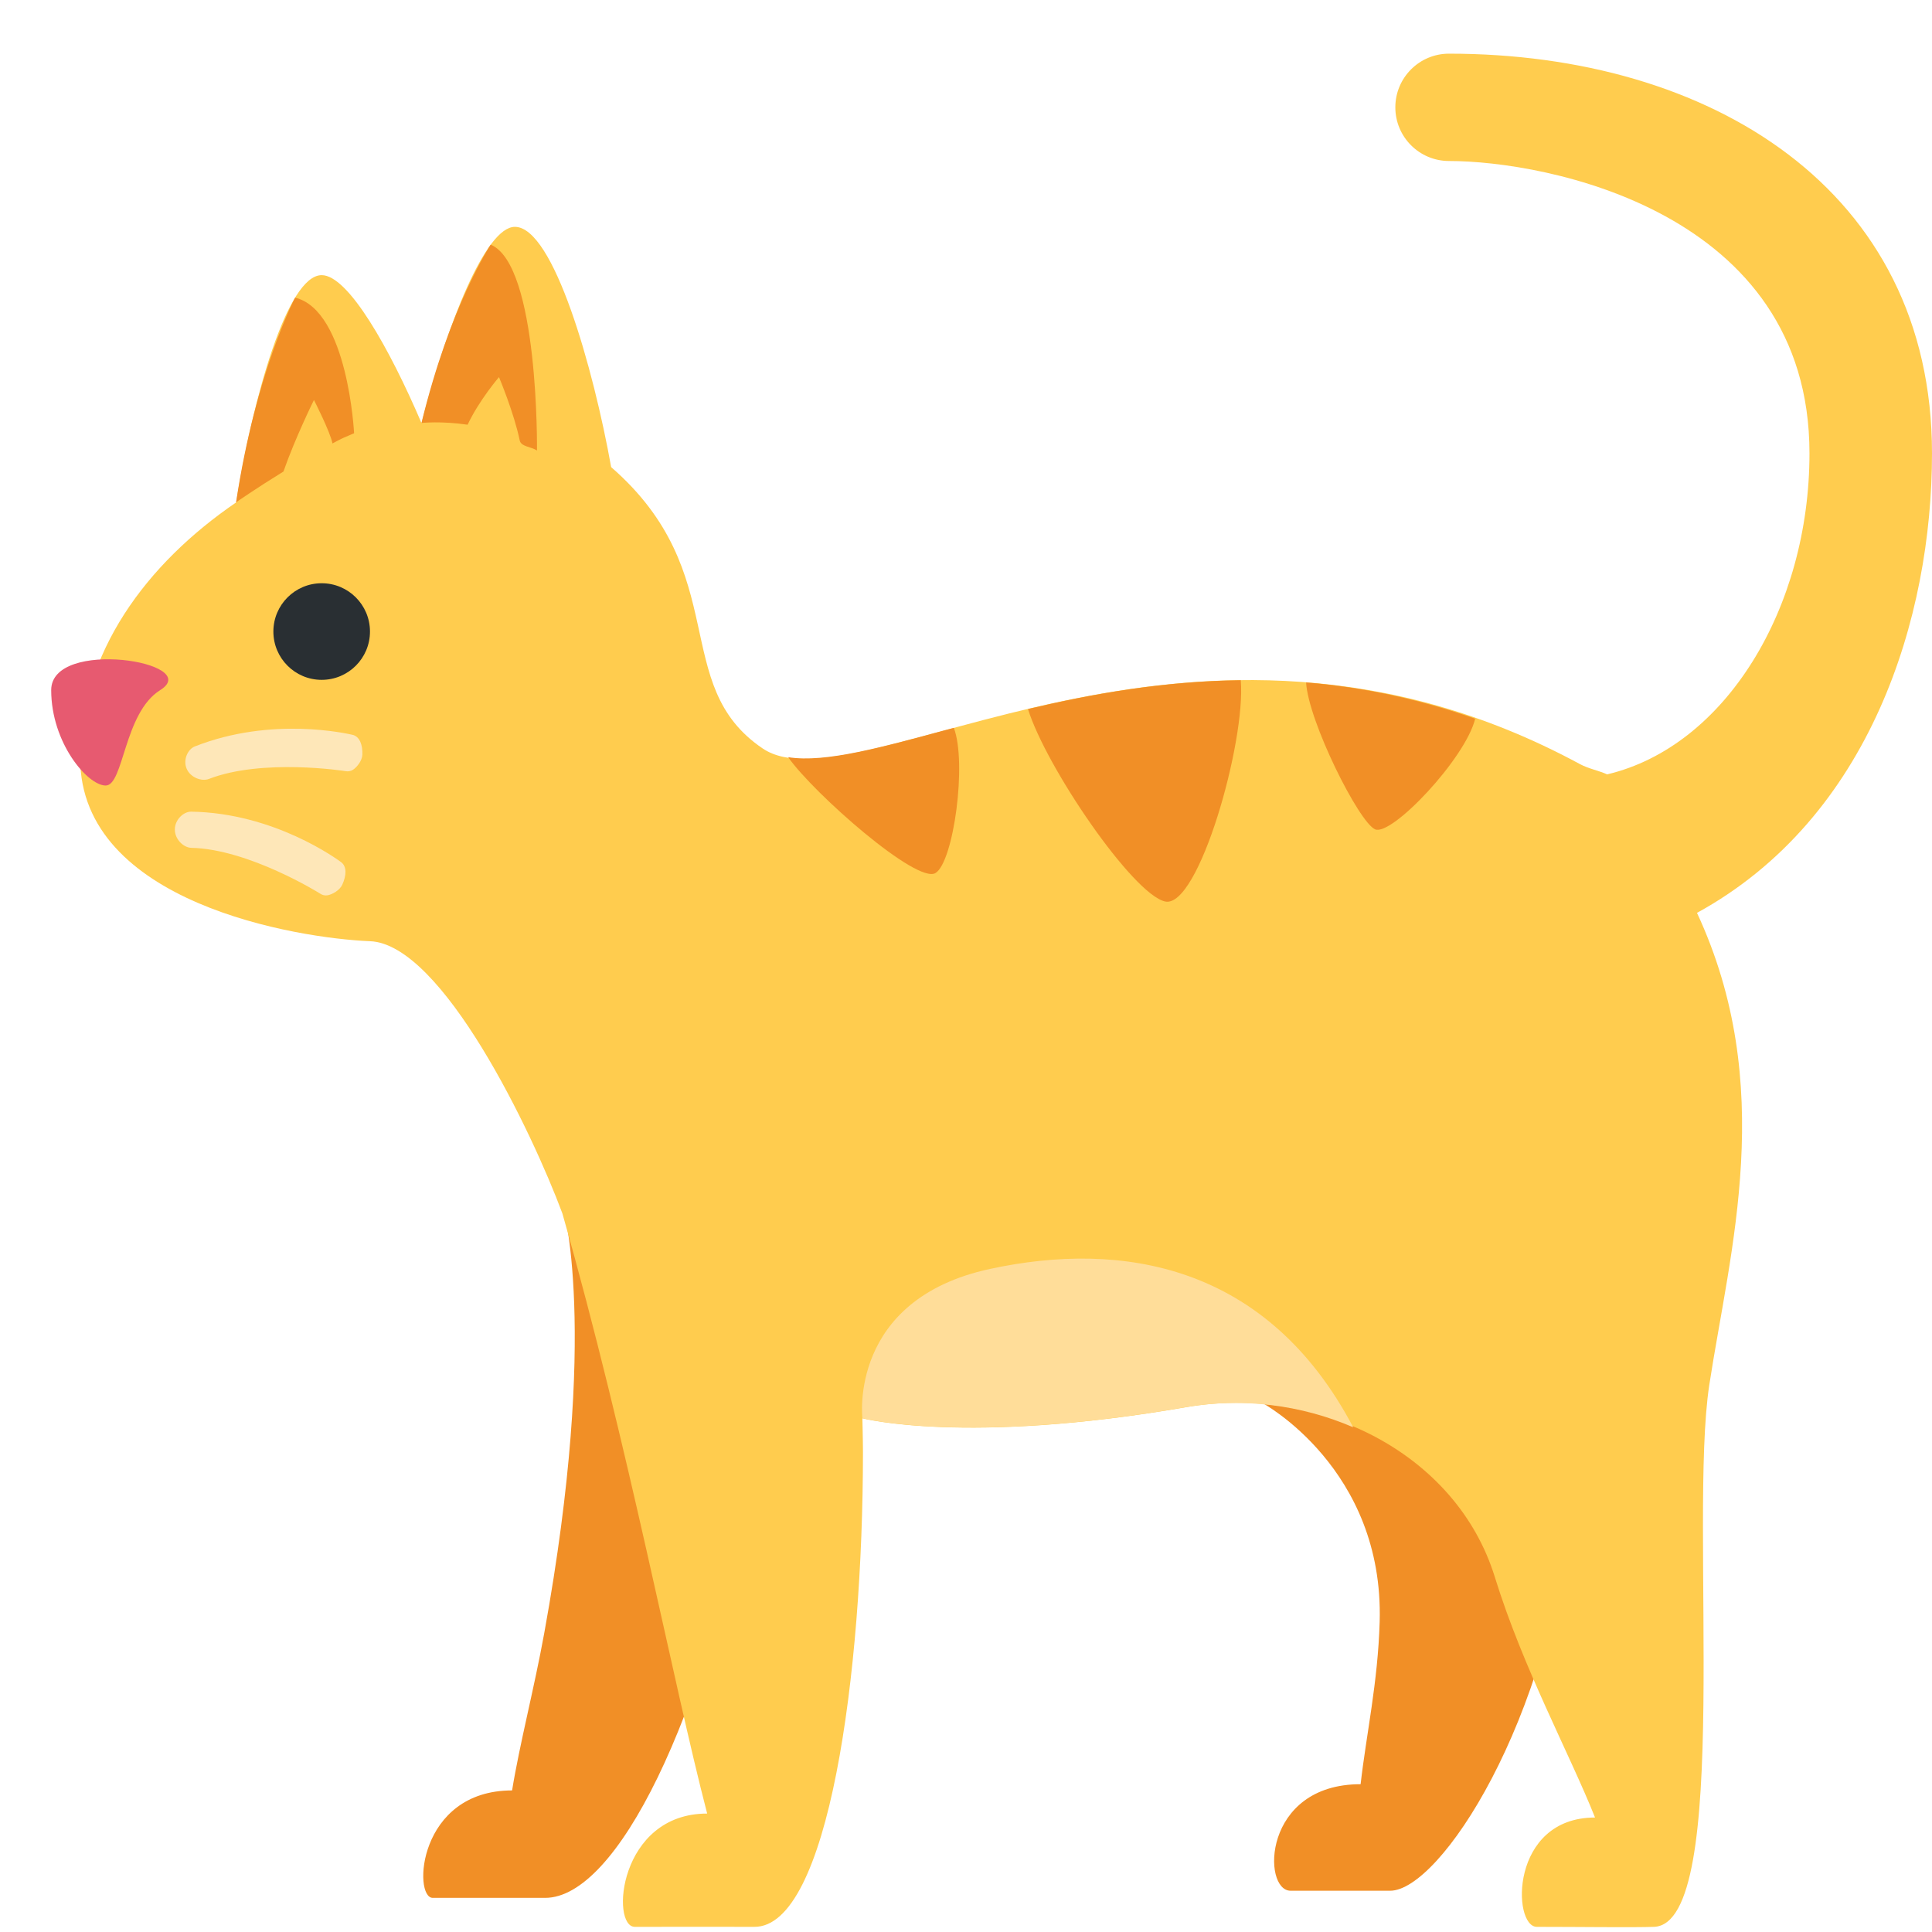
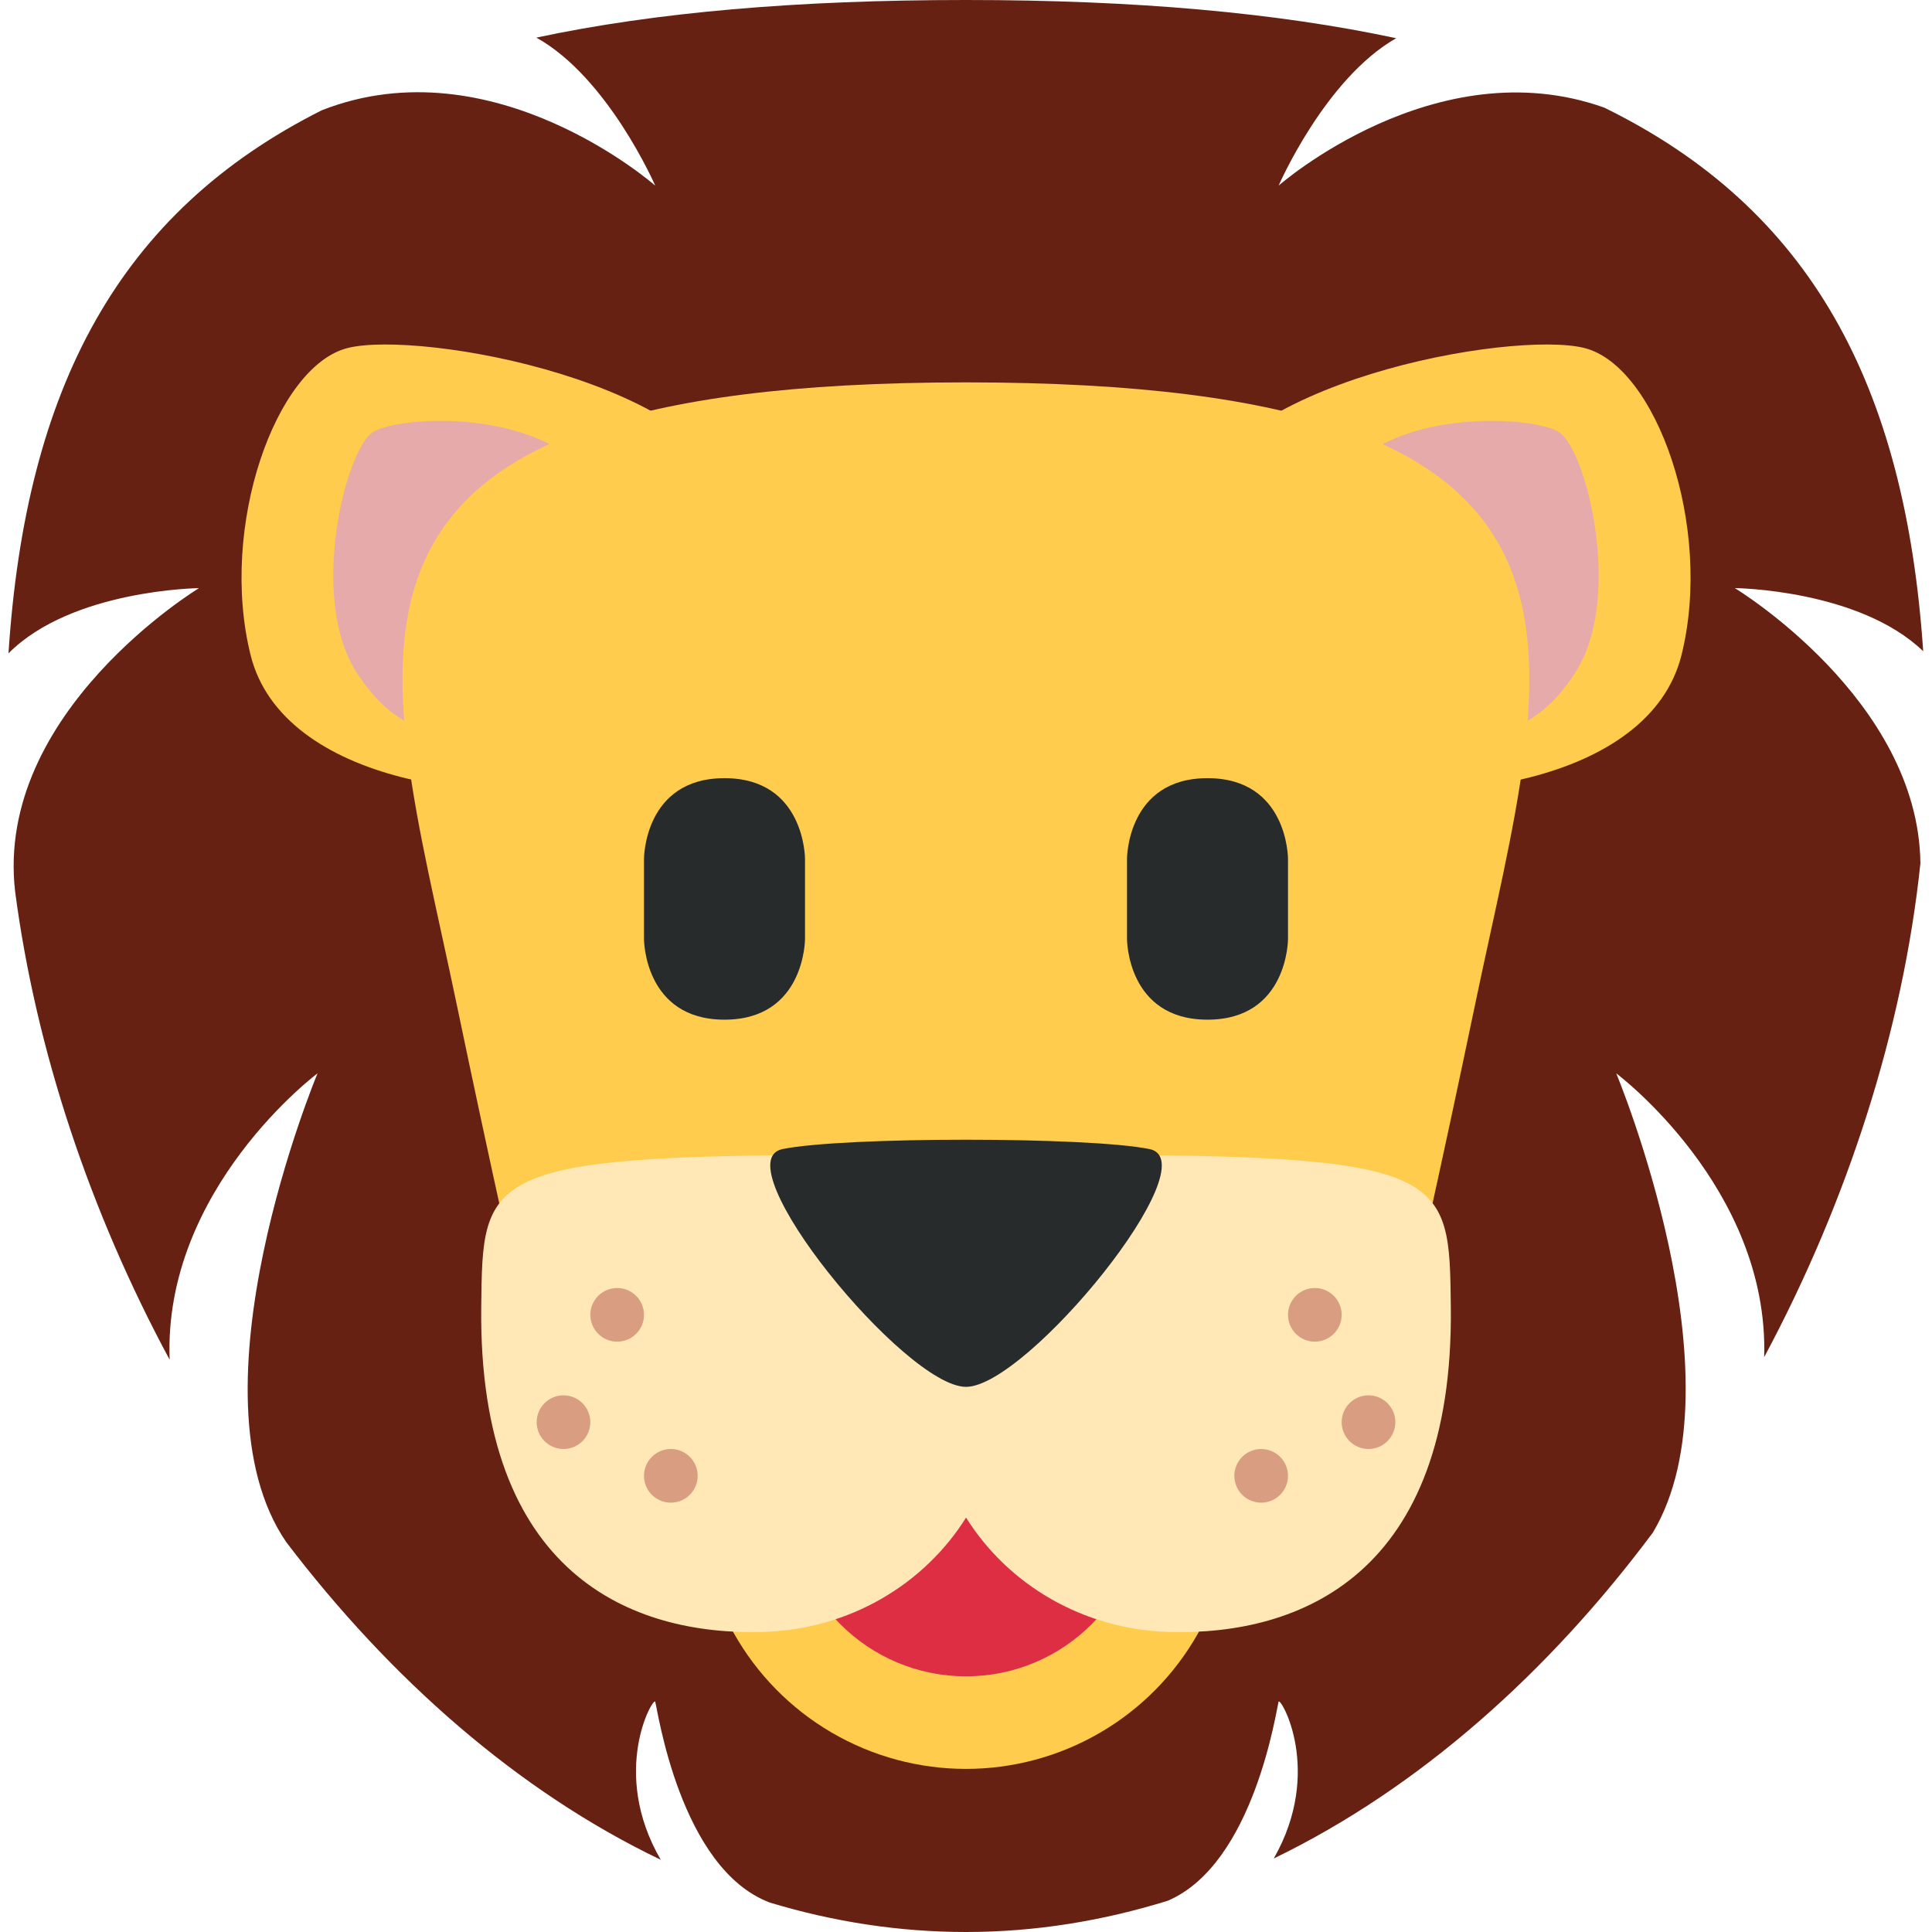
<svg xmlns="http://www.w3.org/2000/svg" viewBox="0 0 36 36">
-   <path fill="#F18F26" d="M10.478 22.439s.702 2.281-.337 7.993c-.186 1.025-.46 2.072-.599 2.93-1.757 0-1.851 2.002-1.478 2.002h2.094c1.337 0 2.971-3.334 3.854-7.961s-3.534-4.964-3.534-4.964zm13.042 3.702s2.272 1.22 2.188 4.081c-.033 1.131-.249 2.091-.355 3.024-1.832 0-1.839 1.985-1.305 1.985h1.856c.923 0 3.001-3.158 3.379-7.281.379-4.122-5.763-1.809-5.763-1.809z" />
-   <path fill="#FFCC4E" d="M36 8.447C36 3.525 31.859 1 27 1a1 1 0 1 0 0 2c1.804 0 6.717.934 6.717 5.447 0 2.881-1.567 5.462-3.77 5.982-.164-.073-.345-.104-.509-.192-7.239-3.917-13.457.902-15.226-.29-1.752-1.182-.539-3.255-2.824-5.243-.33-1.841-1.073-4.477-1.794-4.477-.549 0-1.265 1.825-1.74 3.656-.591-1.381-1.363-2.756-1.86-2.756-.64 0-1.278 2.273-1.594 4.235-1.68 1.147-2.906 2.809-2.906 4.765 0 2.7 4.05 3.357 5.4 3.411 1.35.054 3.023 3.562 3.585 5.072 1.242 4.367 2.051 8.699 2.698 11.183-1.649 0-1.804 2.111-1.348 2.111.713 0 1.953-.003 2.225 0 1.381.014 2.026-4.706 2.026-8.849 0-.212-.011-.627-.011-.627s1.93.505 6.038-.208c2.444-.424 5.03.849 5.746 3.163.527 1.704 1.399 3.305 1.868 4.484-1.589 0-1.545 2.037-1.084 2.037.787 0 1.801.014 2.183 0 1.468-.055.643-7.574 1.03-10.097s1.267-5.578-.229-8.797C34.857 15.236 36 11.505 36 8.447z" />
-   <circle cx="5.994" cy="11.768" r=".9" fill="#292F33" />
-   <path fill="#E75A70" d="M2.984 12.86c-.677.423-.677 1.777-1.015 1.777S.954 13.841.954 12.86c-.001-.981 2.862-.52 2.03 0z" />
-   <path fill="#FEE7B8" d="M6.578 14.343c-.041.026-.09.036-.142.026-.018-.004-1.548-.241-2.545.146-.129.05-.341-.023-.413-.191s.023-.365.152-.415c1.44-.569 2.857-.234 2.934-.218.139.029.195.19.188.372-.004.114-.104.235-.174.28zm-.472 2.339a.186.186 0 0 1-.141-.031c-.015-.01-1.331-.83-2.402-.853-.138-.003-.305-.154-.305-.341 0-.186.165-.335.304-.333 1.552.024 2.724.891 2.789.937.117.082.104.255.027.424-.049.107-.189.182-.272.197z" />
-   <path fill="#F18F26" d="M7.854 7.881s.372-.039.859.033c.217-.46.585-.887.585-.887s.281.668.386 1.179c.025.12.218.117.322.189 0 0 .038-3.463-.863-3.836.001-.002-.755 1.124-1.289 3.322zM4.399 9.36s.384-.267.883-.574c.217-.624.568-1.333.568-1.333s.307.602.345.81c.21-.114.21-.106.403-.19 0 0-.114-2.286-1.099-2.527 0 0-.732 1.372-1.1 3.814z" />
-   <path fill="#FD9" d="M18.45 23.644c-2.649.57-2.38 2.782-2.38 2.782s1.93.505 6.038-.208a5.542 5.542 0 0 1 3.107.377c-1.607-3.047-4.315-3.479-6.765-2.951z" />
-   <path fill="#F18F26" d="M14.686 14.109c.476.676 2.397 2.368 2.745 2.159.338-.203.59-2.055.342-2.706-1.329.359-2.385.658-3.087.547zm7.024 2.689c.623.138 1.507-2.979 1.41-4.123-1.449.017-2.78.256-3.965.537.335 1.08 1.953 3.452 2.555 3.586zm2.627-4.082c.042.723.982 2.603 1.285 2.737.307.137 1.685-1.319 1.866-2.061a12.573 12.573 0 0 0-3.151-.676z" />
+   <path fill="#662113" d="M32.325 10.958s2.315.024 3.511 1.177c-.336-4.971-2.104-8.249-5.944-10.13-3.141-1.119-6.066 1.453-6.066 1.453s.862-1.99 2.19-2.746C23.789.236 21.146 0 18 0c-3.136 0-5.785.227-8.006.701 1.341.745 2.215 2.758 2.215 2.758S9.194.803 6 2.053C2.221 3.949.481 7.223.158 12.174c1.183-1.19 3.55-1.215 3.55-1.215S-.105 13.267.282 16.614c.387 2.947 1.394 5.967 2.879 8.722C3.039 22.15 5.917 20 5.917 20s-2.492 5.96-.581 8.738c1.935 2.542 4.313 4.641 6.976 5.916-.955-1.645-.136-3.044-.103-2.945.042.125.459 3.112 2.137 3.743 1.178.356 2.4.548 3.654.548 1.292 0 2.55-.207 3.761-.583 1.614-.691 2.024-3.585 2.064-3.708.032-.098.843 1.287-.09 2.921 2.706-1.309 5.118-3.463 7.064-6.073 1.699-2.846-.683-8.557-.683-8.557s2.85 2.13 2.757 5.288c1.556-2.906 2.585-6.104 2.911-9.2-.035-3.061-3.459-5.13-3.459-5.13z" />
+   <path fill="#FFCC4D" d="M13.859 9.495c.596 2.392.16 4.422-2.231 5.017-2.392.596-6.363.087-6.958-2.304-.596-2.392.469-5.39 1.81-5.724 1.341-.334 6.784.62 7.379 3.011zm9.104 18.432a4.964 4.964 0 1 1-9.927-.001 4.964 4.964 0 0 1 9.927.001z" />
+   <path fill="#DD2E44" d="M21.309 27.927a3.309 3.309 0 1 1-6.618 0 3.309 3.309 0 0 1 6.618 0z" />
+   <path fill="#E6AAAA" d="M11.052 8.997a2.976 2.976 0 0 1-.946 4.1c-1.394.871-2.608.797-3.479-.596-.871-1.394-.186-4.131.324-4.45.51-.319 3.23-.448 4.101.946z" />
+   <path fill="#FFCC4D" d="M22.141 9.495c-.596 2.392-.159 4.422 2.232 5.017 2.392.596 6.363.087 6.959-2.304.596-2.392-.47-5.39-1.811-5.724-1.342-.334-6.786.62-7.38 3.011z" />
+   <path fill="#E6AAAA" d="M24.948 8.997a2.976 2.976 0 0 0 .945 4.1c1.394.871 2.608.797 3.479-.596.871-1.394.185-4.131-.324-4.45-.51-.319-3.229-.448-4.1.946z" />
+   <path fill="#FFCC4D" d="M18 7.125h-.002C5.167 7.126 7.125 12.083 8.5 18.667 9.875 25.25 10.384 27 10.384 27h15.228s.51-1.75 1.885-8.333C28.872 12.083 30.829 7.126 18 7.125z" />
+   <path fill="#272B2B" d="M12 16s0-1.5 1.5-1.5S15 16 15 16v1.5s0 1.5-1.5 1.5-1.5-1.5-1.5-1.5V16zm9 0s0-1.5 1.5-1.5S24 16 24 16v1.5s0 1.5-1.5 1.5-1.5-1.5-1.5-1.5V16z" />
+   <path fill="#FFE8B6" d="M20.168 21.521c-1.598 0-1.385.848-2.168 2.113-.783-1.266-.571-2.113-2.168-2.113-6.865 0-6.837.375-6.865 2.828-.058 4.986 2.802 6.132 5.257 6.06 1.597-.048 2.994-.88 3.777-2.131.783 1.251 2.179 2.083 3.776 2.131 2.455.072 5.315-1.073 5.257-6.06-.029-2.453-.001-2.828-6.866-2.828z" />
+   <path fill="#272B2B" d="M14.582 21.411c-1.14.233 2.279 4.431 3.418 4.431s4.559-4.198 3.419-4.431c-1.14-.232-5.698-.232-6.837 0z" />
+   <circle cx="11.5" cy="24.5" r=".5" fill="#D99E82" />
+   <circle cx="10.5" cy="26.5" r=".5" fill="#D99E82" />
+   <circle cx="12.5" cy="27.5" r=".5" fill="#D99E82" />
+   <circle cx="24.5" cy="24.5" r=".5" fill="#D99E82" />
+   <circle cx="25.5" cy="26.5" r=".5" fill="#D99E82" />
+   <circle cx="23.5" cy="27.5" r=".5" fill="#D99E82" />
</svg>
